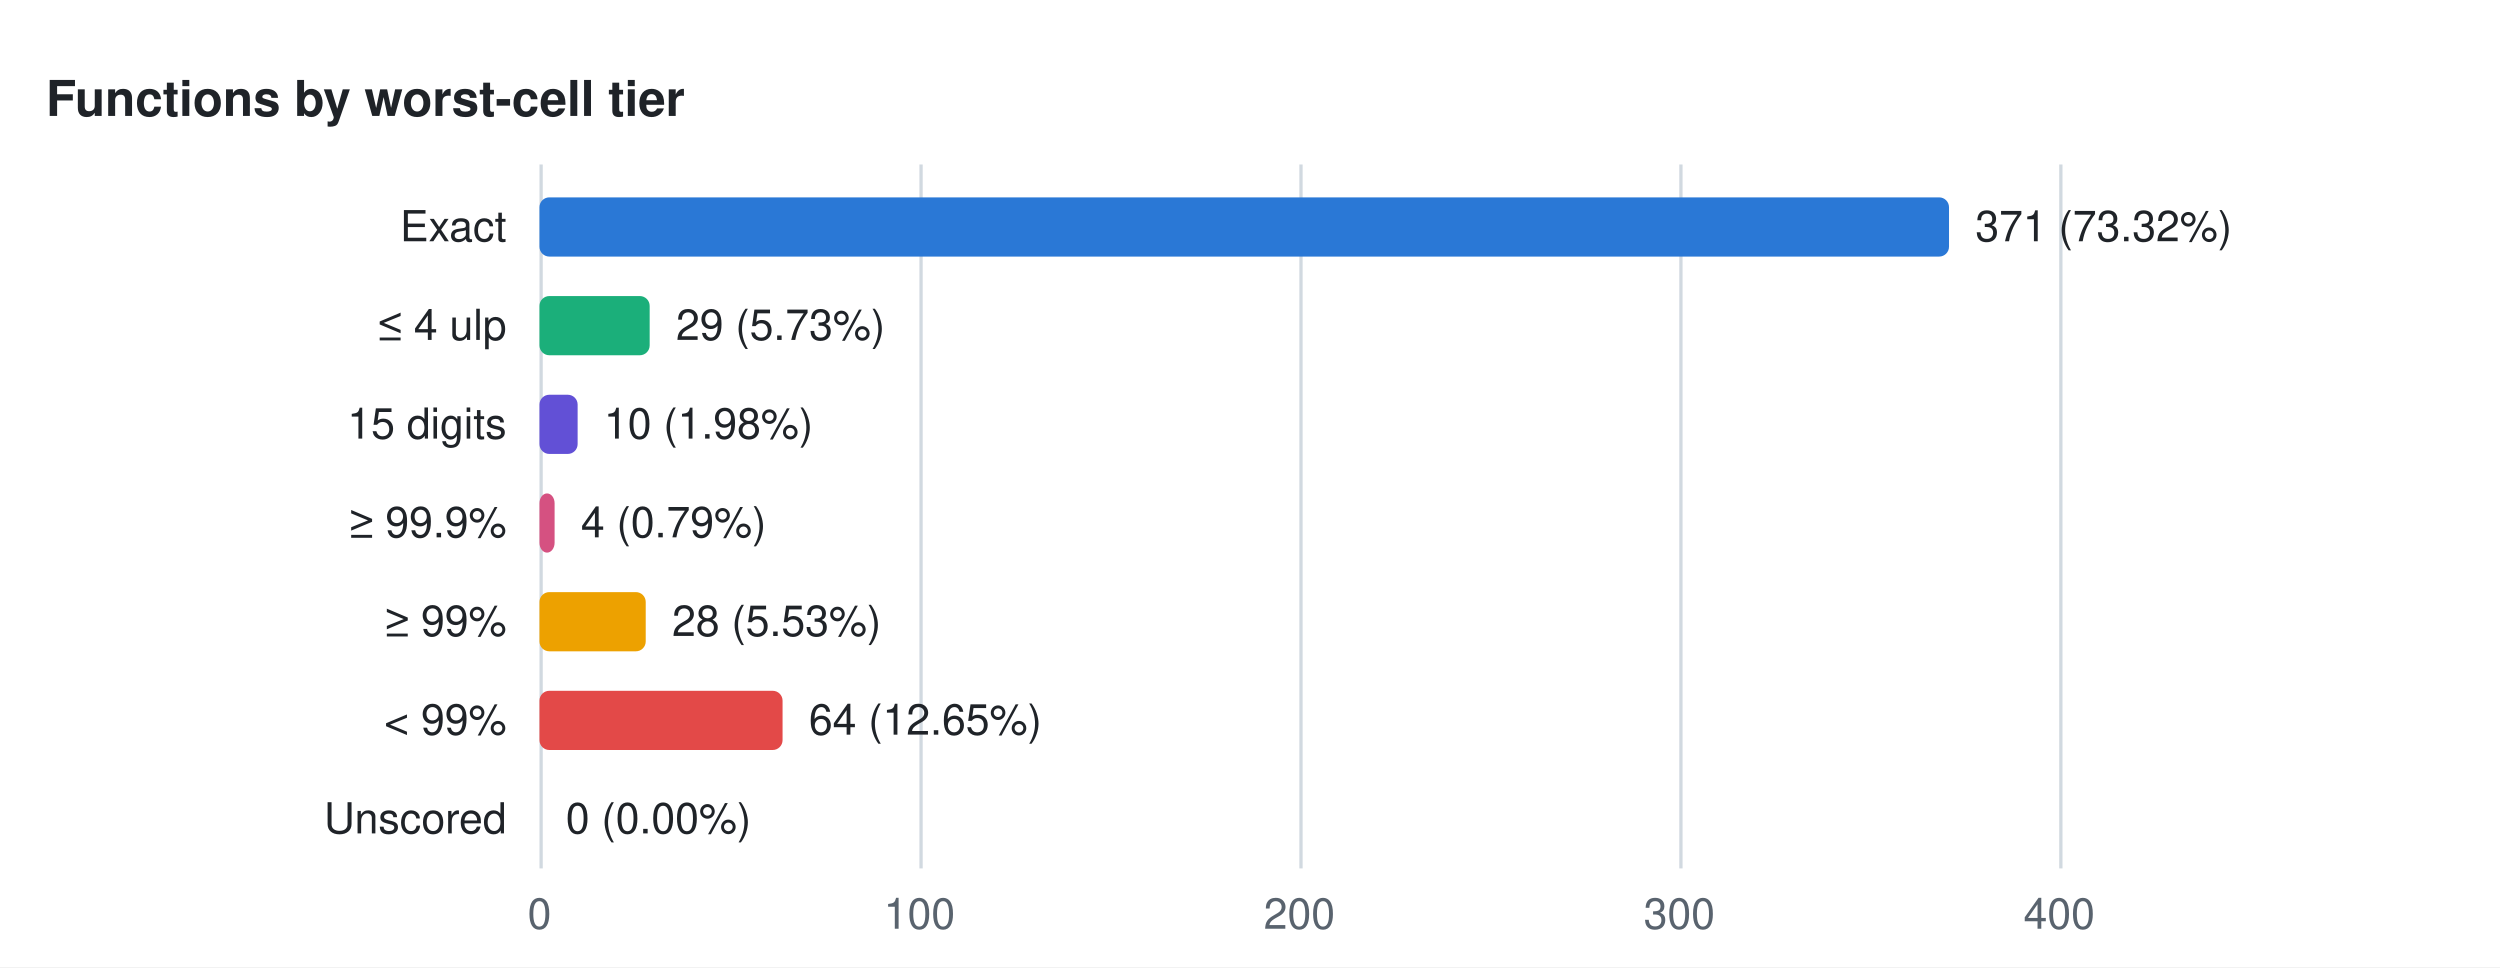
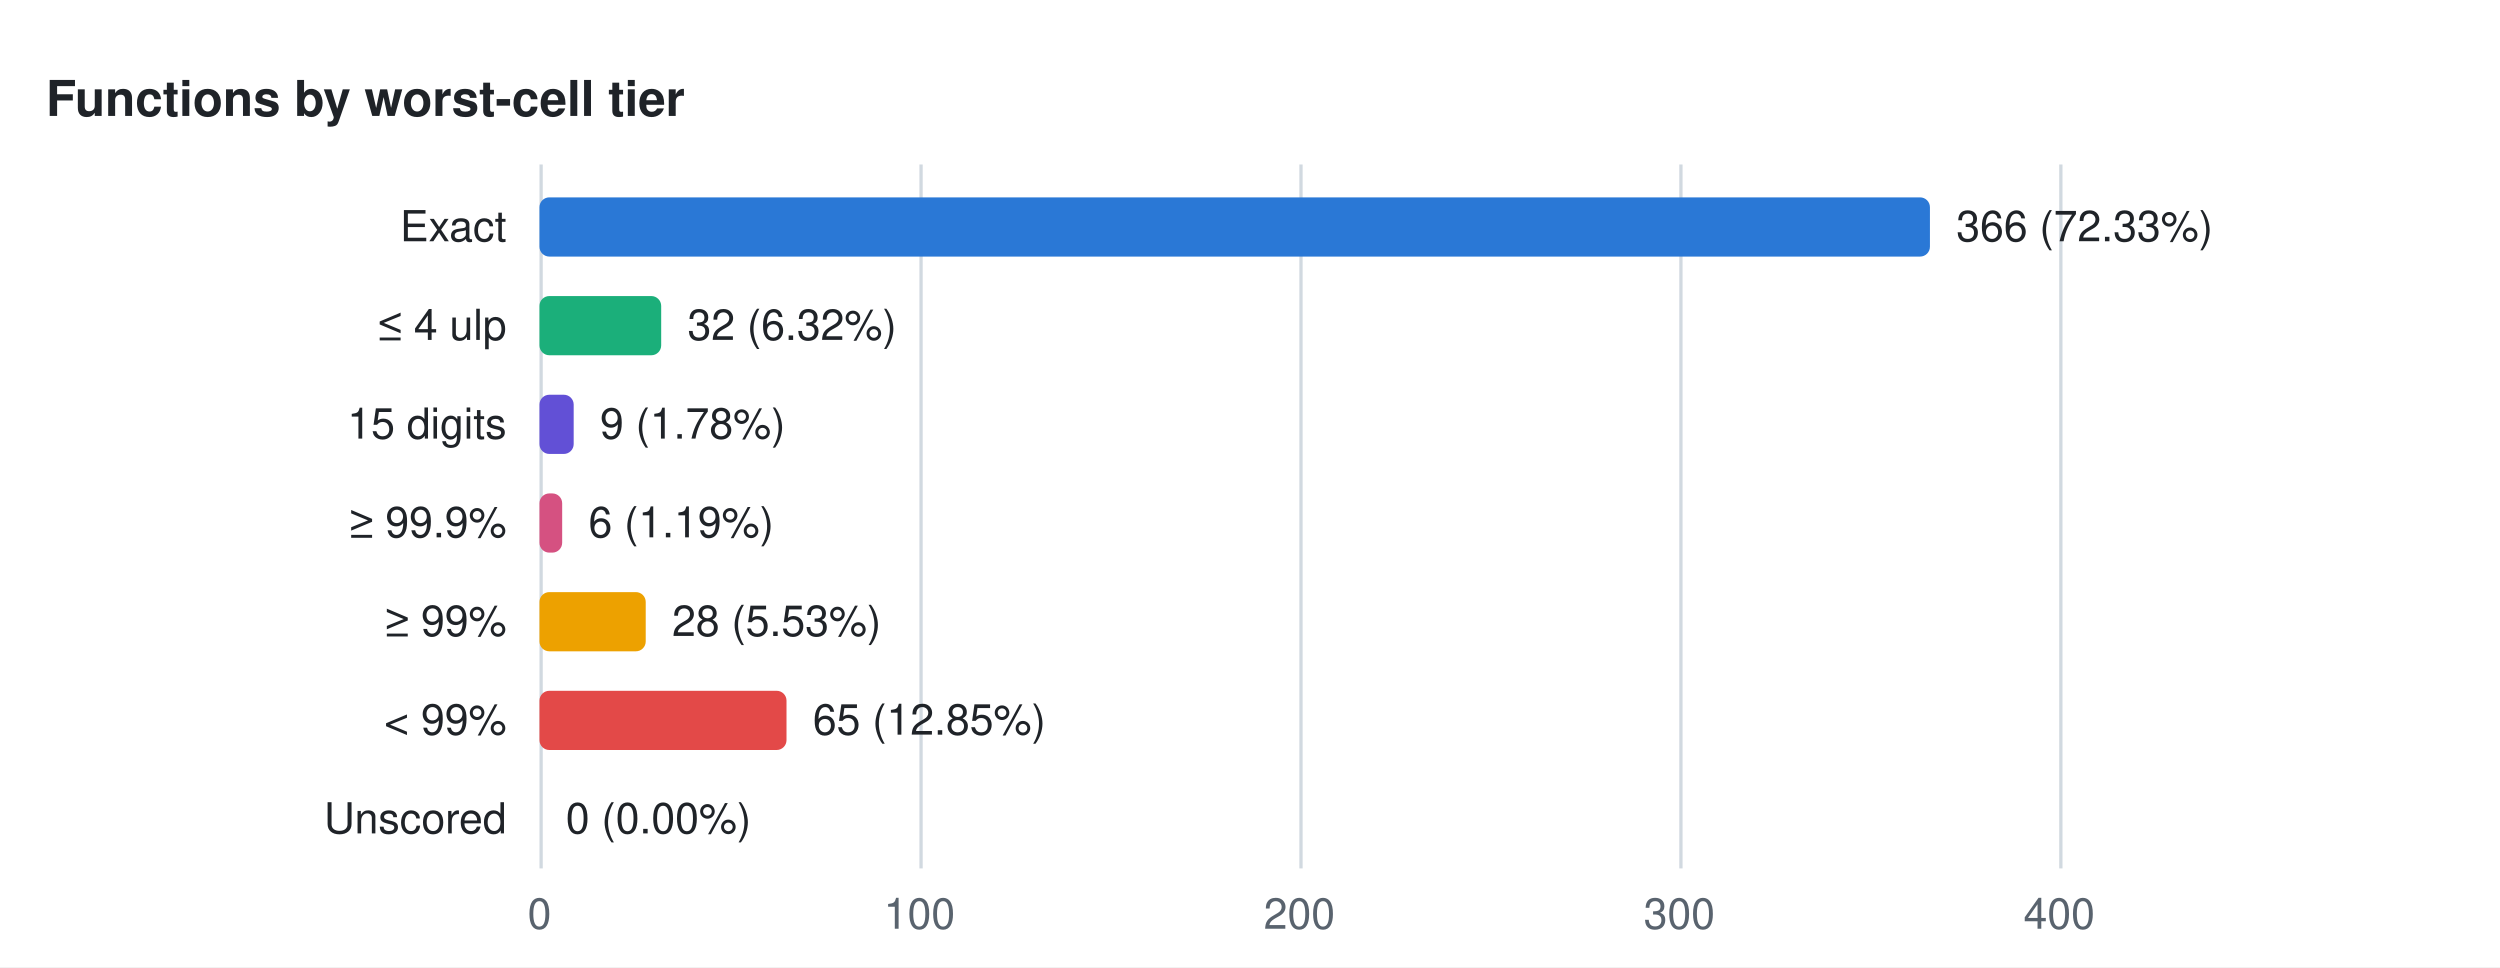
<svg xmlns="http://www.w3.org/2000/svg" width="760" height="294" viewBox="0 0 760 294" role="img" aria-labelledby="t d">
  <style>text{font-family:system-ui,-apple-system,'Segoe UI',Helvetica,Arial,sans-serif;font-size:13px}.title{font-size:15px;font-weight:600}.num{font-variant-numeric:tabular-nums}.bg{fill:#ffffff}.ink{fill:#1f2328}.muted{fill:#59636e}.grid{fill:#d1d9e0}.b-exact{fill:#2a78d6}.b-ulp4{fill:#1baf7a}.b-digits15{fill:#6250d6}.b-rate999{fill:#d55181}.b-rate99{fill:#eda100}.b-below99{fill:#e34948}.b-unscored{fill:#4b5563}.in-exact{fill:#000000}.in-ulp4{fill:#000000}.in-digits15{fill:#ffffff}.in-rate999{fill:#000000}.in-rate99{fill:#000000}.in-below99{fill:#000000}.in-unscored{fill:#ffffff}@media (prefers-color-scheme: dark){.bg{fill:#0d1117}.ink{fill:#f0f6fc}.muted{fill:#9198a1}.grid{fill:#3d444d}.b-exact{fill:#3987e5}.b-ulp4{fill:#199e70}.b-digits15{fill:#9085e9}.b-rate999{fill:#d55181}.b-rate99{fill:#c98500}.b-below99{fill:#d03f3f}.b-unscored{fill:#9ca3af}.in-exact{fill:#000000}.in-ulp4{fill:#000000}.in-digits15{fill:#000000}.in-rate999{fill:#000000}.in-rate99{fill:#000000}.in-below99{fill:#ffffff}.in-unscored{fill:#000000}}</style>
  <rect class="bg" fill="#ffffff" x="0" y="0" width="760" height="294" />
  <g transform="translate(14,14)">
    <text x="0.0" y="16.0" class="ink title" fill="#1f2328" text-anchor="start" dominant-baseline="middle">Functions by worst-cell tier</text>
    <rect class="grid" fill="#d1d9e0" x="150.0" y="36" width="1" height="214" />
    <text x="150.0" y="264.0" class="muted num" fill="#59636e" text-anchor="middle" dominant-baseline="middle">0</text>
    <rect class="grid" fill="#d1d9e0" x="265.5" y="36" width="1" height="214" />
    <text x="265.5" y="264.0" class="muted num" fill="#59636e" text-anchor="middle" dominant-baseline="middle">100</text>
    <rect class="grid" fill="#d1d9e0" x="381.0" y="36" width="1" height="214" />
    <text x="381.0" y="264.0" class="muted num" fill="#59636e" text-anchor="middle" dominant-baseline="middle">200</text>
    <rect class="grid" fill="#d1d9e0" x="496.5" y="36" width="1" height="214" />
    <text x="496.5" y="264.0" class="muted num" fill="#59636e" text-anchor="middle" dominant-baseline="middle">300</text>
    <rect class="grid" fill="#d1d9e0" x="612.0" y="36" width="1" height="214" />
    <text x="612.0" y="264.0" class="muted num" fill="#59636e" text-anchor="middle" dominant-baseline="middle">400</text>
    <text x="140.0" y="55.0" class="ink" fill="#1f2328" text-anchor="end" dominant-baseline="middle">Exact</text>
-     <rect class="b-exact" fill="#2a78d6" x="150.0" y="46.0" width="428.5" height="18" rx="3" />
-     <text x="586.5" y="55.0" class="ink num" fill="#1f2328" text-anchor="start" dominant-baseline="middle">371 (73.32%)</text>
+     <rect class="b-exact" fill="#2a78d6" x="150.0" y="46.0" width="422.7" height="18" rx="3" />
+     <text x="580.7" y="55.0" class="ink num" fill="#1f2328" text-anchor="start" dominant-baseline="middle">366 (72.33%)</text>
    <text x="140.0" y="85.0" class="ink" fill="#1f2328" text-anchor="end" dominant-baseline="middle">≤ 4 ulp</text>
-     <rect class="b-ulp4" fill="#1baf7a" x="150.0" y="76.0" width="33.5" height="18" rx="3" />
-     <text x="191.5" y="85.0" class="ink num" fill="#1f2328" text-anchor="start" dominant-baseline="middle">29 (5.73%)</text>
+     <rect class="b-ulp4" fill="#1baf7a" x="150.0" y="76.0" width="37.0" height="18" rx="3" />
+     <text x="195.0" y="85.0" class="ink num" fill="#1f2328" text-anchor="start" dominant-baseline="middle">32 (6.32%)</text>
    <text x="140.0" y="115.0" class="ink" fill="#1f2328" text-anchor="end" dominant-baseline="middle">15 digits</text>
-     <rect class="b-digits15" fill="#6250d6" x="150.0" y="106.0" width="11.6" height="18" rx="3" />
-     <text x="169.6" y="115.0" class="ink num" fill="#1f2328" text-anchor="start" dominant-baseline="middle">10 (1.98%)</text>
+     <rect class="b-digits15" fill="#6250d6" x="150.0" y="106.0" width="10.4" height="18" rx="3" />
+     <text x="168.4" y="115.0" class="ink num" fill="#1f2328" text-anchor="start" dominant-baseline="middle">9 (1.78%)</text>
    <text x="140.0" y="145.0" class="ink" fill="#1f2328" text-anchor="end" dominant-baseline="middle">≥ 99.9%</text>
-     <rect class="b-rate999" fill="#d55181" x="150.0" y="136.0" width="4.6" height="18" rx="3" />
-     <text x="162.6" y="145.0" class="ink num" fill="#1f2328" text-anchor="start" dominant-baseline="middle">4 (0.79%)</text>
+     <rect class="b-rate999" fill="#d55181" x="150.0" y="136.0" width="6.9" height="18" rx="3" />
+     <text x="164.9" y="145.0" class="ink num" fill="#1f2328" text-anchor="start" dominant-baseline="middle">6 (1.19%)</text>
    <text x="140.0" y="175.0" class="ink" fill="#1f2328" text-anchor="end" dominant-baseline="middle">≥ 99%</text>
    <rect class="b-rate99" fill="#eda100" x="150.0" y="166.0" width="32.3" height="18" rx="3" />
    <text x="190.3" y="175.0" class="ink num" fill="#1f2328" text-anchor="start" dominant-baseline="middle">28 (5.53%)</text>
    <text x="140.0" y="205.0" class="ink" fill="#1f2328" text-anchor="end" dominant-baseline="middle">&lt; 99%</text>
-     <rect class="b-below99" fill="#e34948" x="150.0" y="196.0" width="73.9" height="18" rx="3" />
-     <text x="231.9" y="205.0" class="ink num" fill="#1f2328" text-anchor="start" dominant-baseline="middle">64 (12.65%)</text>
+     <rect class="b-below99" fill="#e34948" x="150.0" y="196.0" width="75.1" height="18" rx="3" />
+     <text x="233.1" y="205.0" class="ink num" fill="#1f2328" text-anchor="start" dominant-baseline="middle">65 (12.85%)</text>
    <text x="140.0" y="235.0" class="ink" fill="#1f2328" text-anchor="end" dominant-baseline="middle">Unscored</text>
    <text x="158.0" y="235.0" class="ink num" fill="#1f2328" text-anchor="start" dominant-baseline="middle">0 (0.00%)</text>
  </g>
</svg>
